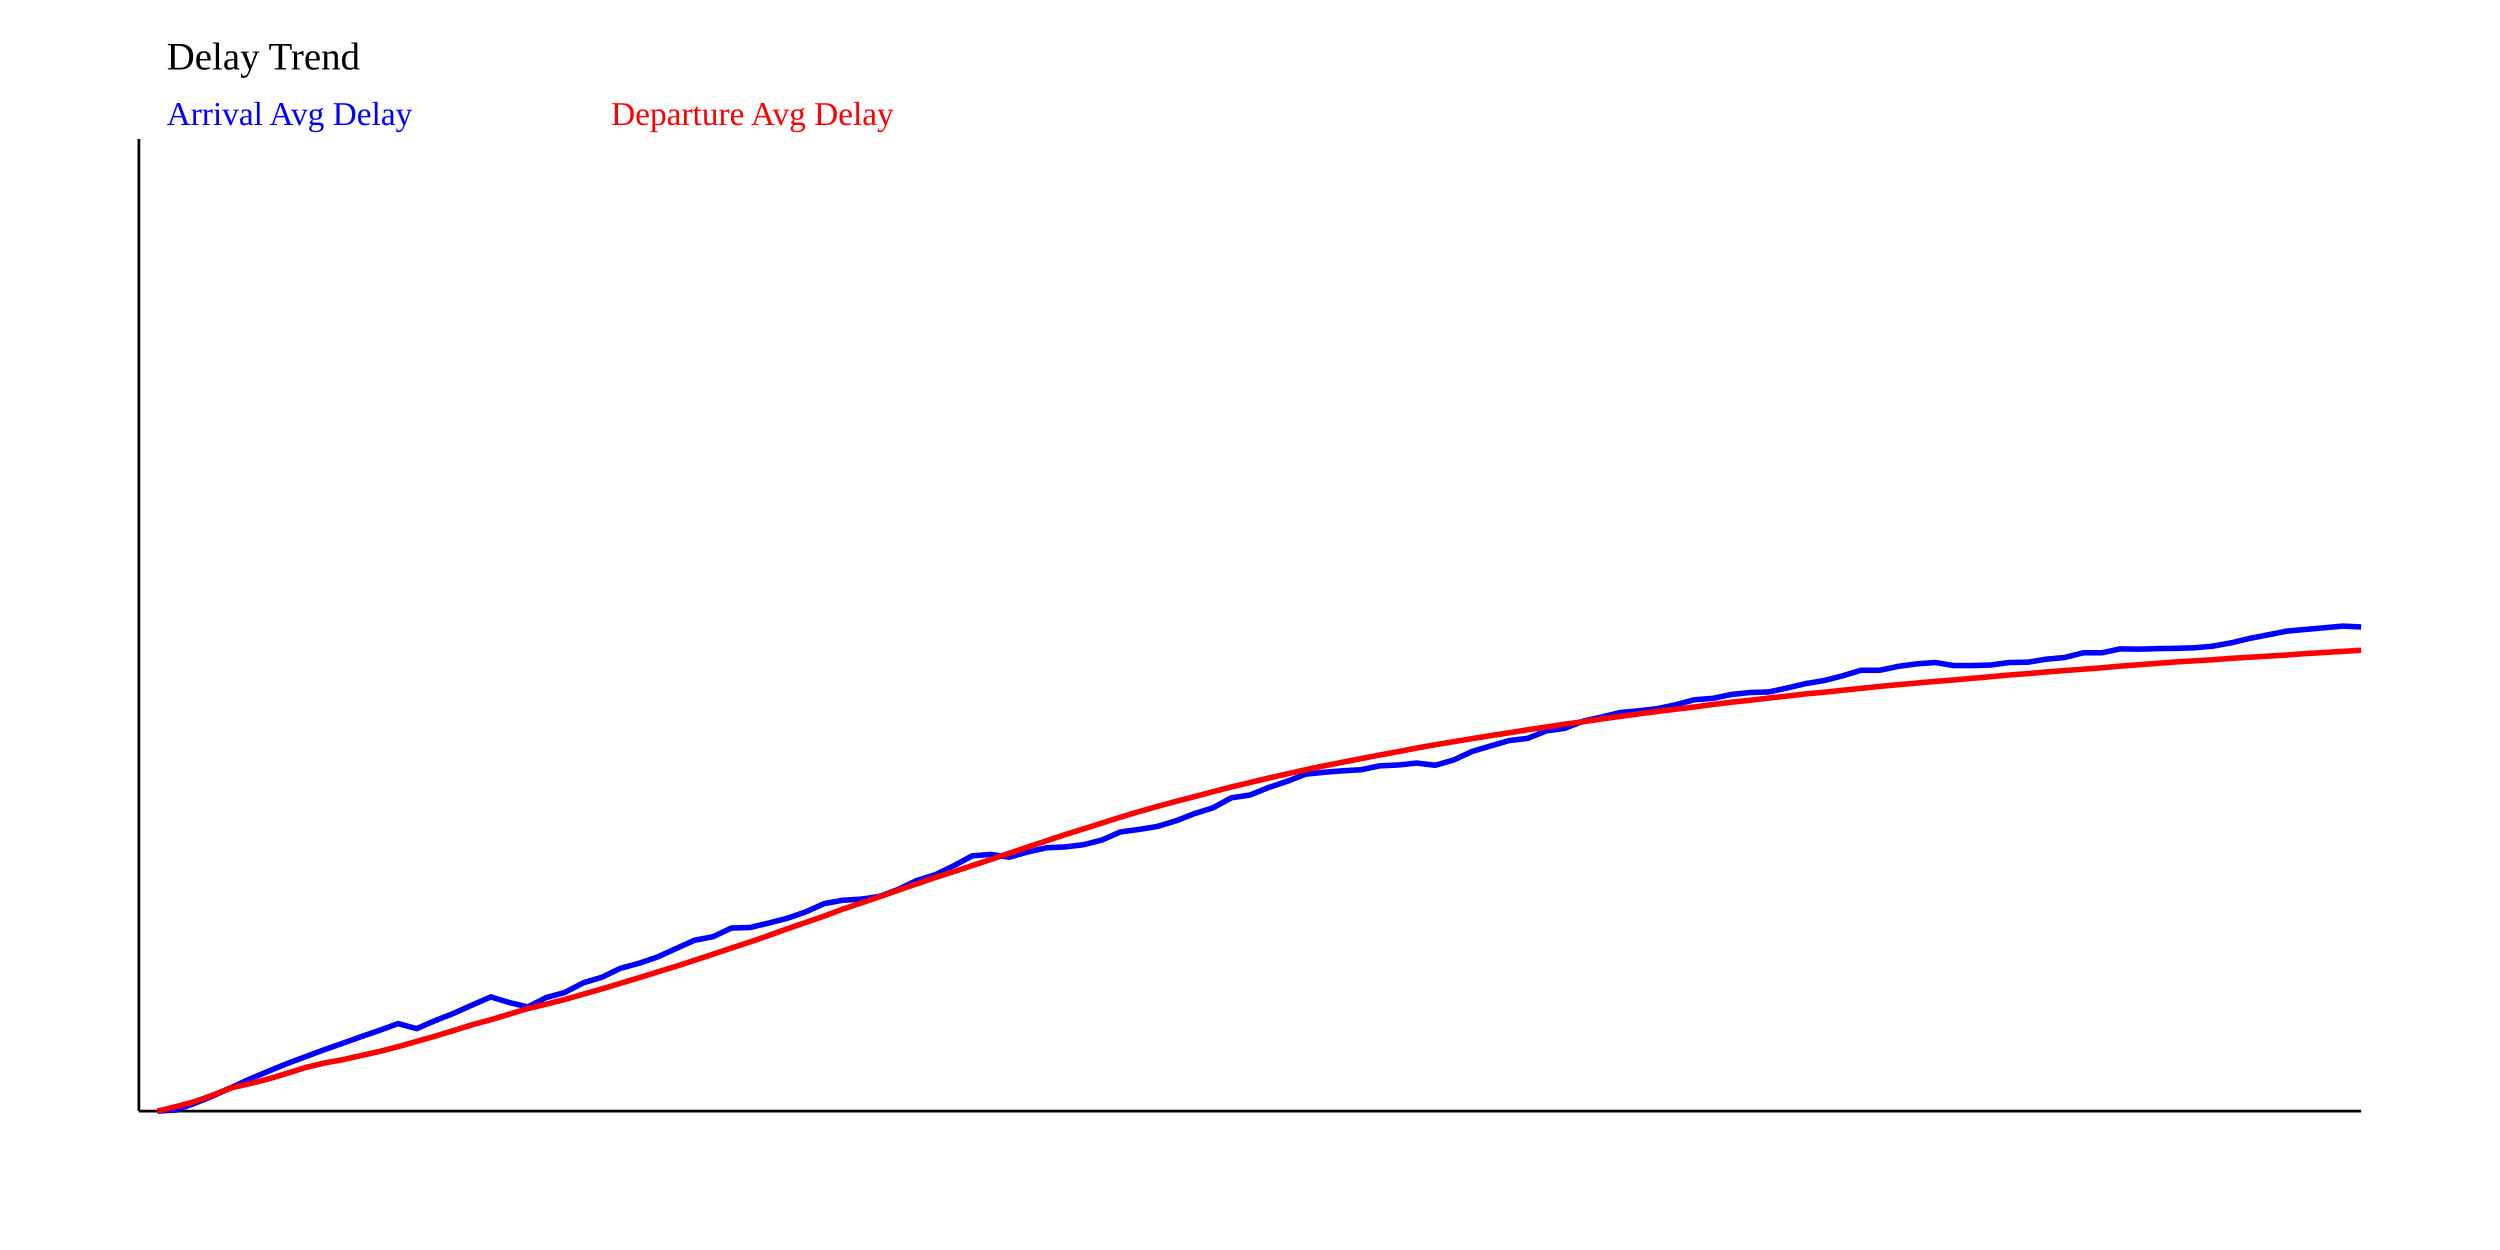
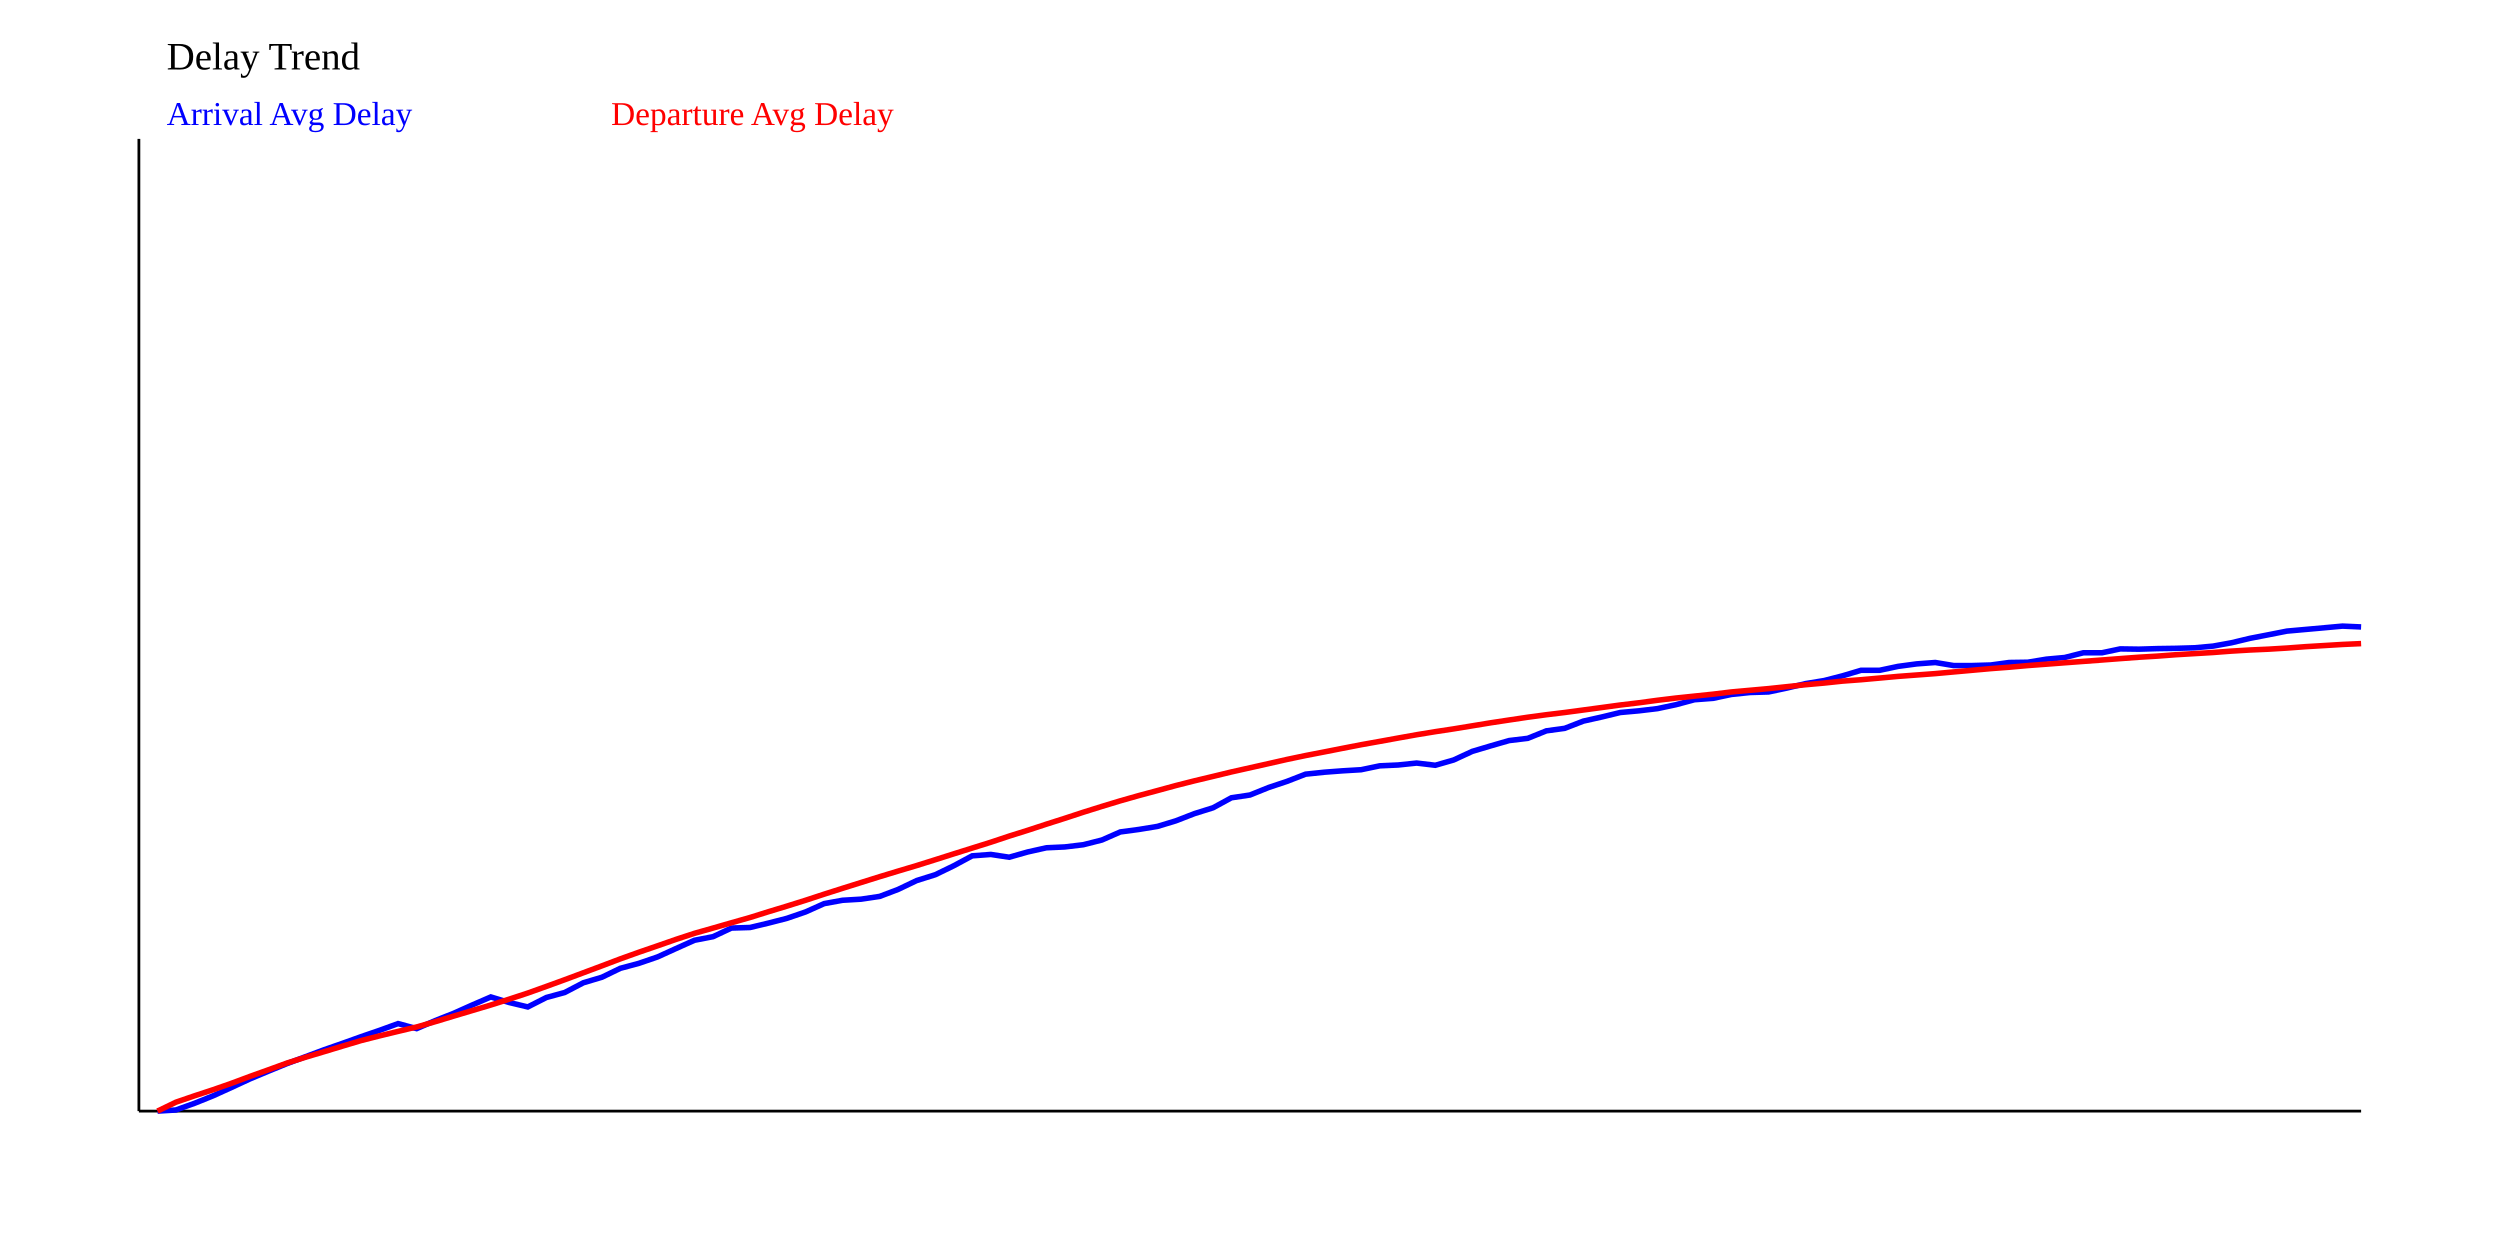
<svg xmlns="http://www.w3.org/2000/svg" width="900" height="450">
  <rect x="0" y="0" width="900" height="450" fill="white" />
  <line x1="50" y1="400" x2="850" y2="400" stroke="black" />
  <line x1="50" y1="50" x2="50" y2="400" stroke="black" />
  <polyline fill="none" stroke="blue" stroke-width="2" points="56.7,400.0 63.3,399.6 70.0,397.2 76.7,394.5 83.3,391.5 90.0,388.4 96.7,385.6 103.3,382.9 110.0,380.4 116.7,377.9 123.3,375.6 130.0,373.2 136.7,370.9 143.3,368.5 150.0,370.3 156.7,367.4 163.3,364.8 170.0,361.8 176.7,358.9 183.3,360.9 190.0,362.5 196.7,359.1 203.3,357.3 210.0,353.8 216.7,351.8 223.3,348.6 230.0,346.8 236.7,344.5 243.3,341.5 250.0,338.5 256.7,337.2 263.3,334.1 270.0,333.9 276.7,332.3 283.3,330.6 290.0,328.3 296.7,325.3 303.3,324.1 310.0,323.7 316.7,322.7 323.3,320.2 330.0,317.0 336.7,314.9 343.3,311.7 350.0,308.1 356.7,307.6 363.3,308.6 370.0,306.7 376.7,305.2 383.3,304.9 390.0,304.1 396.7,302.4 403.3,299.5 410.0,298.6 416.7,297.5 423.3,295.5 430.0,292.9 436.7,290.8 443.3,287.2 450.0,286.2 456.7,283.5 463.3,281.3 470.0,278.7 476.7,278.0 483.3,277.5 490.0,277.1 496.7,275.7 503.3,275.4 510.0,274.7 516.7,275.5 523.3,273.6 530.0,270.5 536.7,268.5 543.3,266.6 550.0,265.8 556.7,263.1 563.3,262.2 570.0,259.6 576.7,258.1 583.3,256.5 590.0,255.9 596.7,255.1 603.3,253.7 610.0,251.9 616.7,251.4 623.3,250.0 630.0,249.3 636.7,249.1 643.3,247.7 650.0,246.1 656.7,245.0 663.3,243.3 670.0,241.3 676.7,241.3 683.3,239.9 690.0,239.0 696.7,238.5 703.3,239.6 710.0,239.6 716.7,239.4 723.3,238.5 730.0,238.4 736.7,237.3 743.3,236.7 750.0,235.0 756.7,235.0 763.3,233.6 770.0,233.7 776.7,233.5 783.3,233.4 790.0,233.2 796.7,232.6 803.3,231.4 810.0,229.8 816.7,228.5 823.3,227.2 830.0,226.6 836.7,226.0 843.3,225.4 850.0,225.7 850.0,225.7 " />
-   <polyline fill="none" stroke="red" stroke-width="2" points="56.7,400.0 63.3,398.4 70.0,396.6 76.7,394.2 83.3,391.6 90.0,390.1 96.7,388.4 103.3,386.4 110.0,384.3 116.7,382.7 123.3,381.5 130.0,380.0 136.7,378.5 143.3,376.8 150.0,374.9 156.7,373.0 163.3,371.0 170.0,368.9 176.7,367.1 183.3,365.1 190.0,363.1 196.7,361.5 203.3,359.8 210.0,357.9 216.7,356.0 223.3,354.0 230.0,352.0 236.7,349.9 243.3,347.9 250.0,345.7 256.7,343.5 263.3,341.3 270.0,339.1 276.7,336.8 283.3,334.4 290.0,332.1 296.7,329.8 303.3,327.3 310.0,325.1 316.7,322.8 323.3,320.5 330.0,318.2 336.7,315.9 343.3,313.8 350.0,311.6 356.7,309.4 363.3,307.2 370.0,304.9 376.7,302.7 383.3,300.5 390.0,298.4 396.7,296.3 403.3,294.2 410.0,292.2 416.7,290.3 423.3,288.5 430.0,286.8 436.7,285.0 443.3,283.3 450.0,281.7 456.7,280.1 463.3,278.6 470.0,277.1 476.7,275.7 483.3,274.4 490.0,273.1 496.7,271.8 503.3,270.6 510.0,269.3 516.7,268.1 523.3,267.0 530.0,265.9 536.7,264.8 543.3,263.8 550.0,262.7 556.7,261.7 563.3,260.7 570.0,259.8 576.7,258.8 583.3,257.9 590.0,257.0 596.7,256.1 603.3,255.3 610.0,254.5 616.7,253.6 623.3,252.8 630.0,252.1 636.7,251.3 643.3,250.6 650.0,249.8 656.7,249.2 663.3,248.5 670.0,247.8 676.7,247.1 683.3,246.5 690.0,245.9 696.7,245.3 703.3,244.8 710.0,244.2 716.7,243.6 723.3,243.0 730.0,242.5 736.7,241.9 743.3,241.4 750.0,240.9 756.7,240.4 763.3,239.8 770.0,239.3 776.7,238.8 783.3,238.3 790.0,237.9 796.7,237.5 803.3,237.0 810.0,236.6 816.7,236.2 823.3,235.8 830.0,235.3 836.7,234.9 843.3,234.5 850.0,234.1 850.0,234.1 " />
+   <polyline fill="none" stroke="red" stroke-width="2" points="56.7,400.0 63.3,396.8 70.0,394.5 76.7,392.3 83.3,390.0 90.0,387.5 96.7,385.1 103.3,382.7 110.0,380.6 116.7,378.6 123.3,376.6 130.0,374.6 136.7,372.9 143.3,371.3 150.0,369.7 156.7,367.8 163.3,365.8 170.0,363.8 176.7,361.8 183.3,359.7 190.0,357.5 196.7,355.1 203.3,352.7 210.0,350.2 216.7,347.7 223.3,345.2 230.0,342.8 236.7,340.5 243.3,338.2 250.0,336.0 256.7,334.1 263.3,332.2 270.0,330.3 276.7,328.2 283.3,326.2 290.0,324.1 296.7,321.9 303.3,319.8 310.0,317.7 316.7,315.6 323.3,313.6 330.0,311.6 336.7,309.5 343.3,307.4 350.0,305.3 356.7,303.2 363.3,301.0 370.0,298.9 376.7,296.7 383.3,294.6 390.0,292.4 396.7,290.3 403.3,288.3 410.0,286.4 416.7,284.6 423.3,282.8 430.0,281.1 436.7,279.5 443.3,277.9 450.0,276.4 456.7,274.9 463.3,273.4 470.0,272.0 476.7,270.7 483.3,269.4 490.0,268.1 496.7,266.9 503.3,265.7 510.0,264.5 516.7,263.4 523.3,262.4 530.0,261.3 536.7,260.2 543.3,259.2 550.0,258.2 556.7,257.3 563.3,256.5 570.0,255.6 576.7,254.7 583.3,253.8 590.0,253.0 596.7,252.1 603.3,251.3 610.0,250.6 616.7,249.9 623.3,249.1 630.0,248.5 636.7,247.9 643.3,247.2 650.0,246.5 656.7,245.9 663.3,245.2 670.0,244.7 676.7,244.1 683.3,243.5 690.0,243.0 696.7,242.5 703.3,241.9 710.0,241.3 716.7,240.7 723.3,240.2 730.0,239.6 736.7,239.1 743.3,238.6 750.0,238.1 756.7,237.6 763.3,237.1 770.0,236.6 776.7,236.2 783.3,235.7 790.0,235.3 796.7,234.9 803.3,234.4 810.0,234.0 816.7,233.7 823.3,233.3 830.0,232.8 836.7,232.4 843.3,232.0 850.0,231.7 850.0,231.7 " />
  <text x="60" y="25" font-size="14">Delay Trend</text>
  <text x="60" y="45" font-size="12" fill="blue">Arrival Avg Delay</text>
  <text x="220" y="45" font-size="12" fill="red">Departure Avg Delay</text>
</svg>
